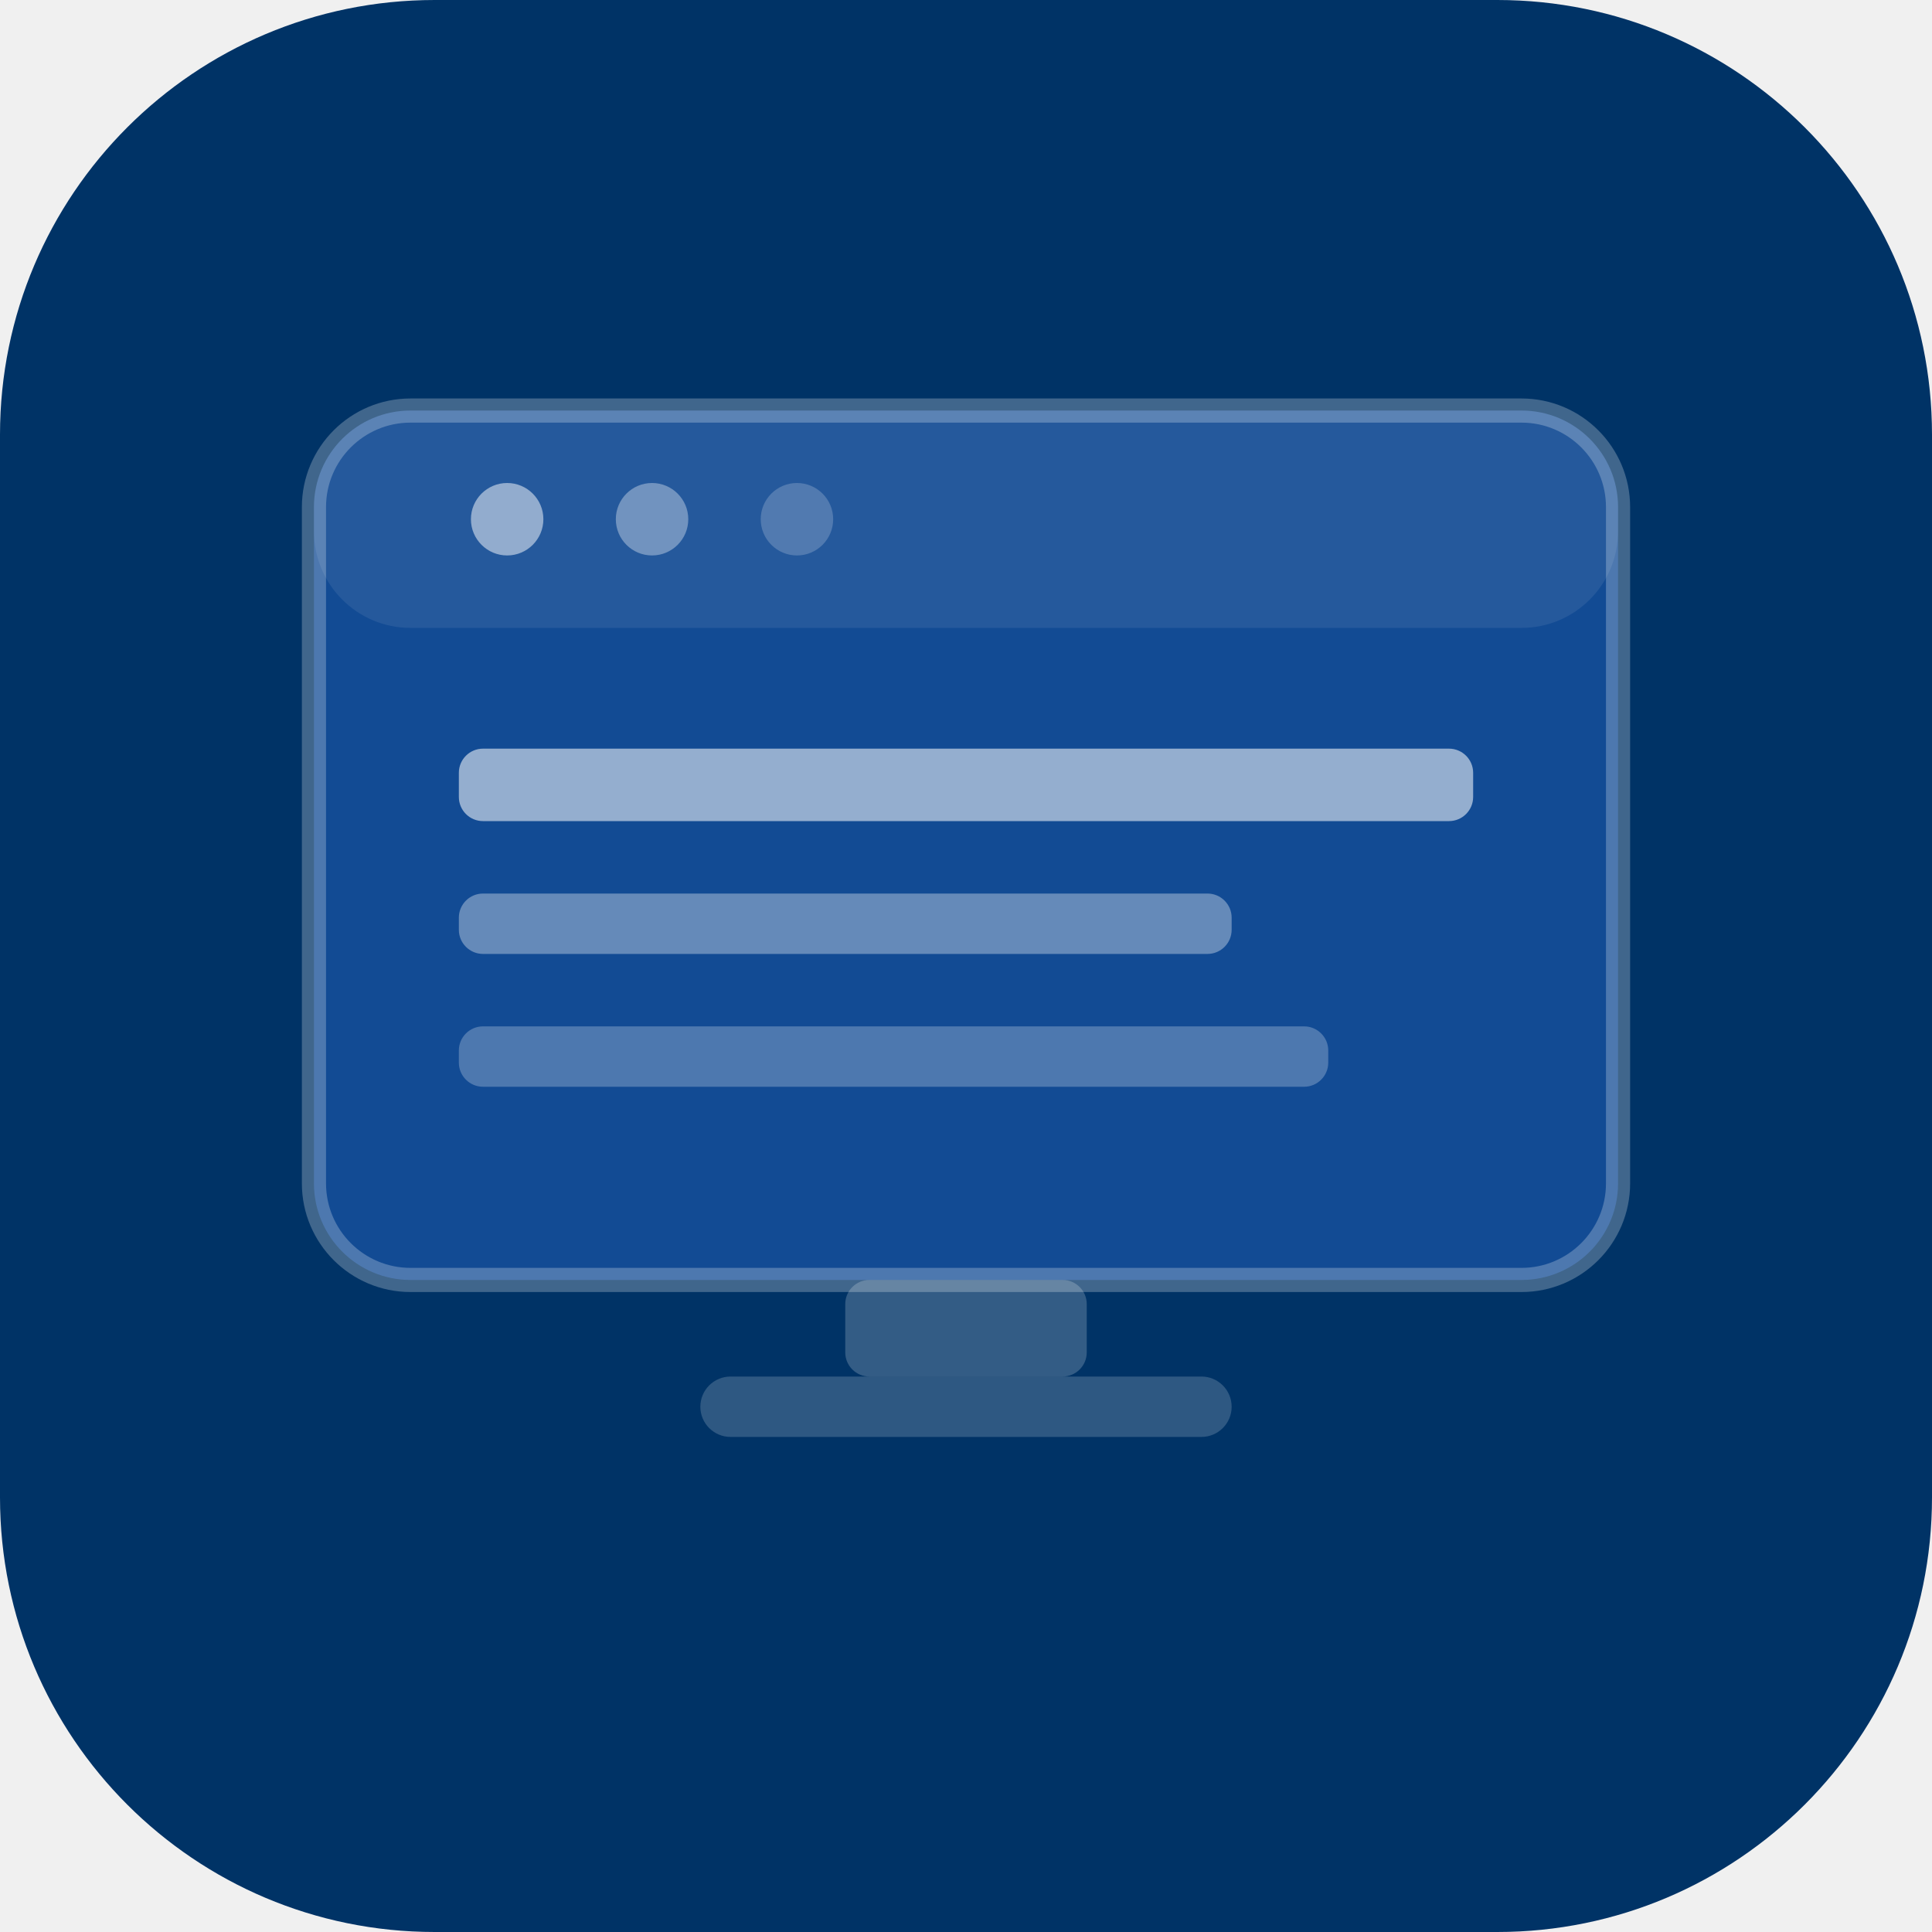
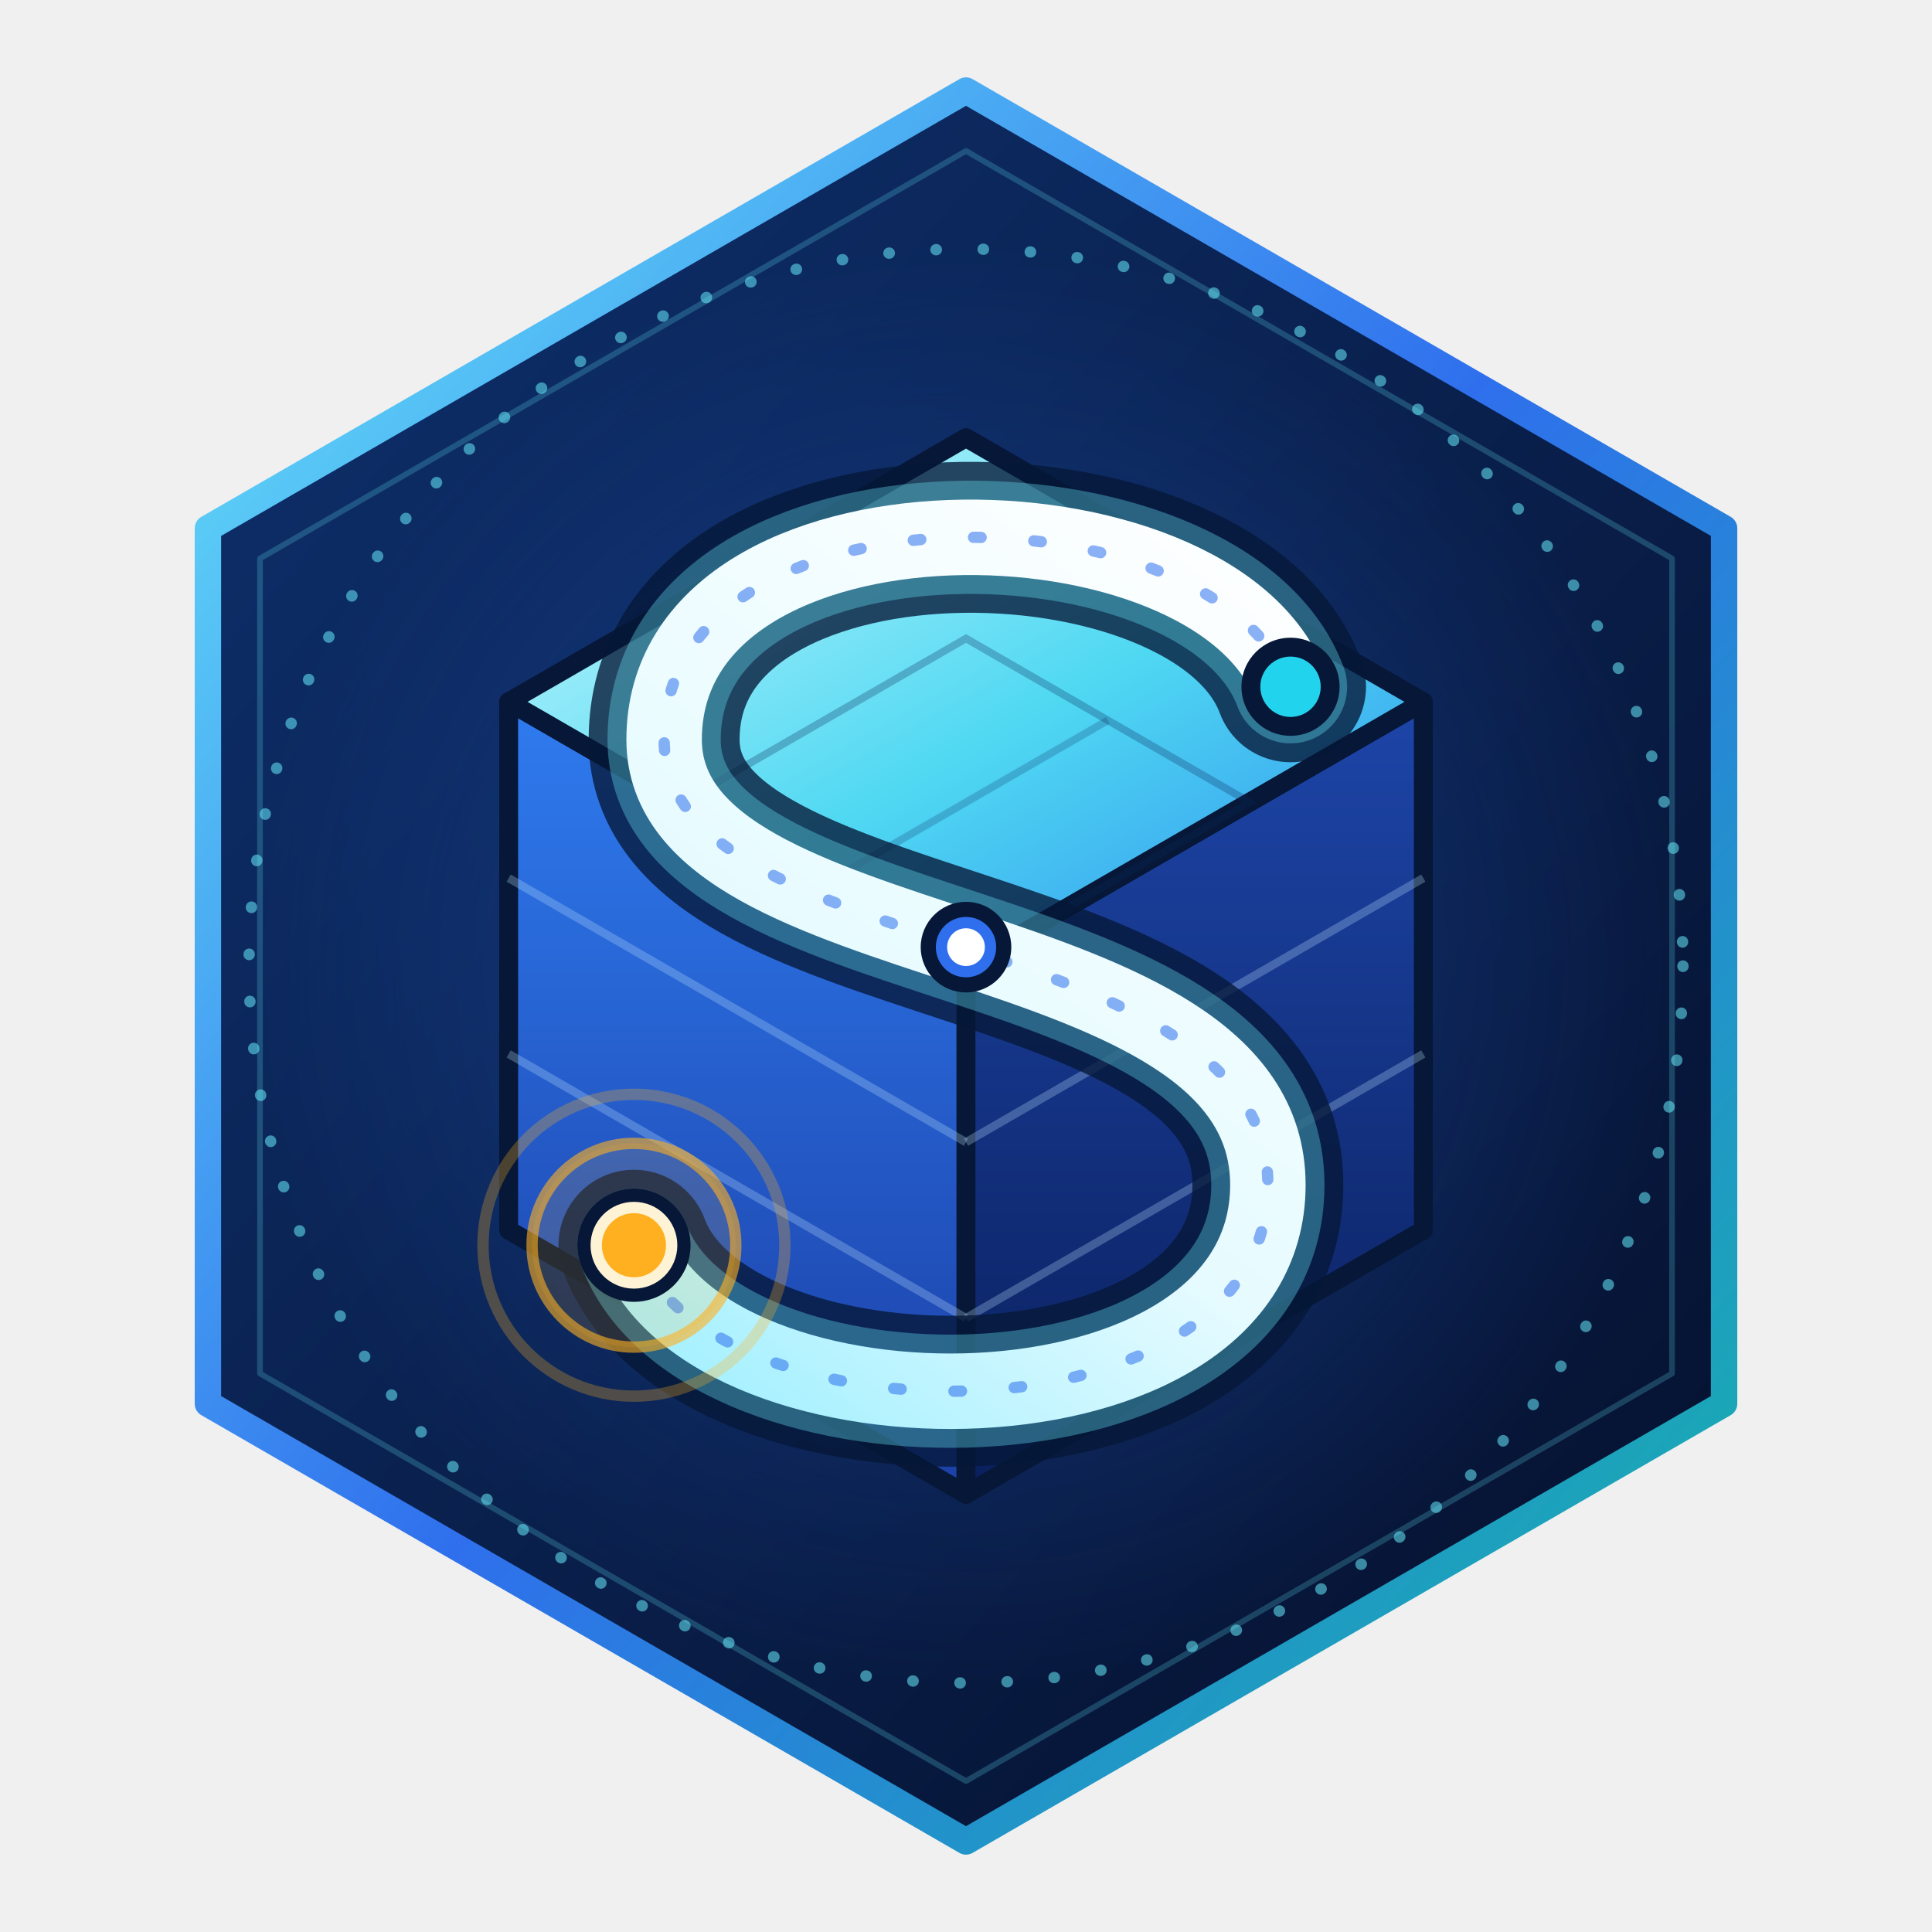
- <svg xmlns="http://www.w3.org/2000/svg" id="svg-api" width="160" height="160" viewBox="0 0 160 160">
-   <rect width="160" height="160" rx="36" fill="#003366" />
-   <rect x="26" y="34" width="108" height="72" rx="8" fill="#1a56a8" opacity="0.7" />
-   <rect x="26" y="34" width="108" height="72" rx="8" fill="none" stroke="white" stroke-width="2" opacity="0.25" />
-   <rect x="26" y="34" width="108" height="18" rx="8" fill="white" opacity="0.08" />
-   <circle cx="42" cy="43" r="3" fill="white" opacity="0.5" />
-   <circle cx="54" cy="43" r="3" fill="white" opacity="0.35" />
-   <circle cx="66" cy="43" r="3" fill="white" opacity="0.2" />
-   <rect x="38" y="62" width="84" height="6" rx="2" fill="white" opacity="0.55" />
-   <rect x="38" y="74" width="64" height="5" rx="2" fill="white" opacity="0.35" />
-   <rect x="38" y="85" width="72" height="5" rx="2" fill="white" opacity="0.25" />
-   <rect x="70" y="106" width="20" height="8" rx="2" fill="white" opacity="0.2" />
-   <rect x="58" y="114" width="44" height="5" rx="2.5" fill="white" opacity="0.18" />
+ <svg xmlns="http://www.w3.org/2000/svg" viewBox="0 0 512 512" width="512" height="512" role="img" aria-label="Syntro">
+   <defs>
+     <linearGradient id="mbg" x1="0" y1="0" x2="1" y2="1">
+       <stop offset="0" stop-color="#0E316F" />
+       <stop offset="1" stop-color="#050F2B" />
+     </linearGradient>
+     <linearGradient id="mrim" x1="0" y1="0" x2="1" y2="1">
+       <stop offset="0" stop-color="#67E8F9" />
+       <stop offset=".5" stop-color="#2F6FED" />
+       <stop offset="1" stop-color="#14B8A6" />
+     </linearGradient>
+     <linearGradient id="mft" x1="0" y1="0" x2="1" y2="1">
+       <stop offset="0" stop-color="#CFFAFE" />
+       <stop offset=".55" stop-color="#4FD8F2" />
+       <stop offset="1" stop-color="#2F8BEF" />
+     </linearGradient>
+     <linearGradient id="mfl" x1="0" y1="0" x2="0" y2="1">
+       <stop offset="0" stop-color="#2F7BEF" />
+       <stop offset="1" stop-color="#1B3FA6" />
+     </linearGradient>
+     <linearGradient id="mfr" x1="0" y1="0" x2="0" y2="1">
+       <stop offset="0" stop-color="#1D45A8" />
+       <stop offset="1" stop-color="#0A1F5C" />
+     </linearGradient>
+     <linearGradient id="mrb" gradientUnits="userSpaceOnUse" x1="342" y1="140" x2="168" y2="370">
+       <stop offset="0" stop-color="#FFFFFF" />
+       <stop offset=".6" stop-color="#E6FBFF" />
+       <stop offset="1" stop-color="#9EEFFF" />
+     </linearGradient>
+     <radialGradient id="mglow" cx=".5" cy=".5" r=".5">
+       <stop offset="0" stop-color="#2F6FED" stop-opacity=".35" />
+       <stop offset="1" stop-color="#2F6FED" stop-opacity="0" />
+     </radialGradient>
+   </defs>
+   <polygon points="256.0,24.0 456.9,140.0 456.9,372.0 256.0,488.0 55.1,372.0 55.1,140.0" fill="url(#mbg)" stroke="url(#mrim)" stroke-width="7" stroke-linejoin="round" />
+   <polygon points="256.0,40.0 443.1,148.0 443.1,364.0 256.0,472.0 68.9,364.0 68.9,148.0" fill="none" stroke="#67E8F9" stroke-opacity=".22" stroke-width="1.5" stroke-linejoin="round" />
+   <circle cx="256" cy="256" r="190" fill="url(#mglow)" />
+   <circle cx="256" cy="256" r="190" fill="none" stroke="#67E8F9" stroke-opacity=".55" stroke-width="3" stroke-linecap="round" stroke-dasharray="0.1 12.4" />
+   <g stroke="#061737" stroke-width="5" stroke-linejoin="round">
+     <polygon points="134.8,186.0 256.0,256.0 256.0,396.0 134.8,326.0" fill="url(#mfl)" />
+     <polygon points="377.2,186.0 377.2,326.0 256.0,396.0 256.0,256.0" fill="url(#mfr)" />
+     <polygon points="256.0,116.0 377.2,186.0 256.0,256.0 134.8,186.0" fill="url(#mft)" />
+   </g>
+   <line x1="134.8" y1="232.7" x2="256.0" y2="302.7" stroke="#BFE3FF" stroke-opacity=".28" stroke-width="2.2" />
+   <line x1="256.0" y1="302.7" x2="377.2" y2="232.7" stroke="#BFE3FF" stroke-opacity=".28" stroke-width="2.2" />
+   <line x1="134.8" y1="279.3" x2="256.0" y2="349.3" stroke="#BFE3FF" stroke-opacity=".28" stroke-width="2.2" />
+   <line x1="256.0" y1="349.3" x2="377.2" y2="279.3" stroke="#BFE3FF" stroke-opacity=".28" stroke-width="2.2" />
+   <polygon points="256.0,169.2 331.2,212.6 256.0,256.0 180.8,212.6" fill="none" stroke="#0B2A5B" stroke-opacity=".28" stroke-width="2" />
+   <line x1="293.6" y1="190.9" x2="218.4" y2="234.3" stroke="#0B2A5B" stroke-opacity=".22" stroke-width="2" />
+   <path d="M342 182 C322 128 176 126 176 196 C176 256 336 244 336 314 C336 384 188 384 168 330" fill="none" stroke="#061737" stroke-opacity=".78" stroke-width="40" stroke-linecap="round" stroke-linejoin="round" />
+   <path d="M342 182 C322 128 176 126 176 196 C176 256 336 244 336 314 C336 384 188 384 168 330" fill="none" stroke="#67E8F9" stroke-opacity=".35" stroke-width="30" stroke-linecap="round" stroke-linejoin="round" />
+   <path d="M342 182 C322 128 176 126 176 196 C176 256 336 244 336 314 C336 384 188 384 168 330" fill="none" stroke="url(#mrb)" stroke-width="20" stroke-linecap="round" stroke-linejoin="round" />
+   <path d="M342 182 C322 128 176 126 176 196 C176 256 336 244 336 314 C336 384 188 384 168 330" fill="none" stroke="#2F6FED" stroke-opacity=".55" stroke-width="3" stroke-linecap="round" stroke-dasharray="2 14" />
+   <circle cx="342" cy="182" r="13" fill="#061737" />
+   <circle cx="342" cy="182" r="8" fill="#22D3EE" />
+   <circle cx="256" cy="251" r="12" fill="#061737" />
+   <circle cx="256" cy="251" r="6.5" fill="#FFFFFF" stroke="#2F6FED" stroke-width="3" />
+   <circle cx="168" cy="330" r="40" fill="none" stroke="#FFB020" stroke-opacity=".28" stroke-width="3" />
+   <circle cx="168" cy="330" r="27" fill="#FFB020" fill-opacity=".14" stroke="#FFB020" stroke-opacity=".6" stroke-width="3" />
+   <circle cx="168" cy="330" r="15" fill="#061737" />
+   <circle cx="168" cy="330" r="10" fill="#FFB020" stroke="#FFF3D6" stroke-width="3" />
</svg>
